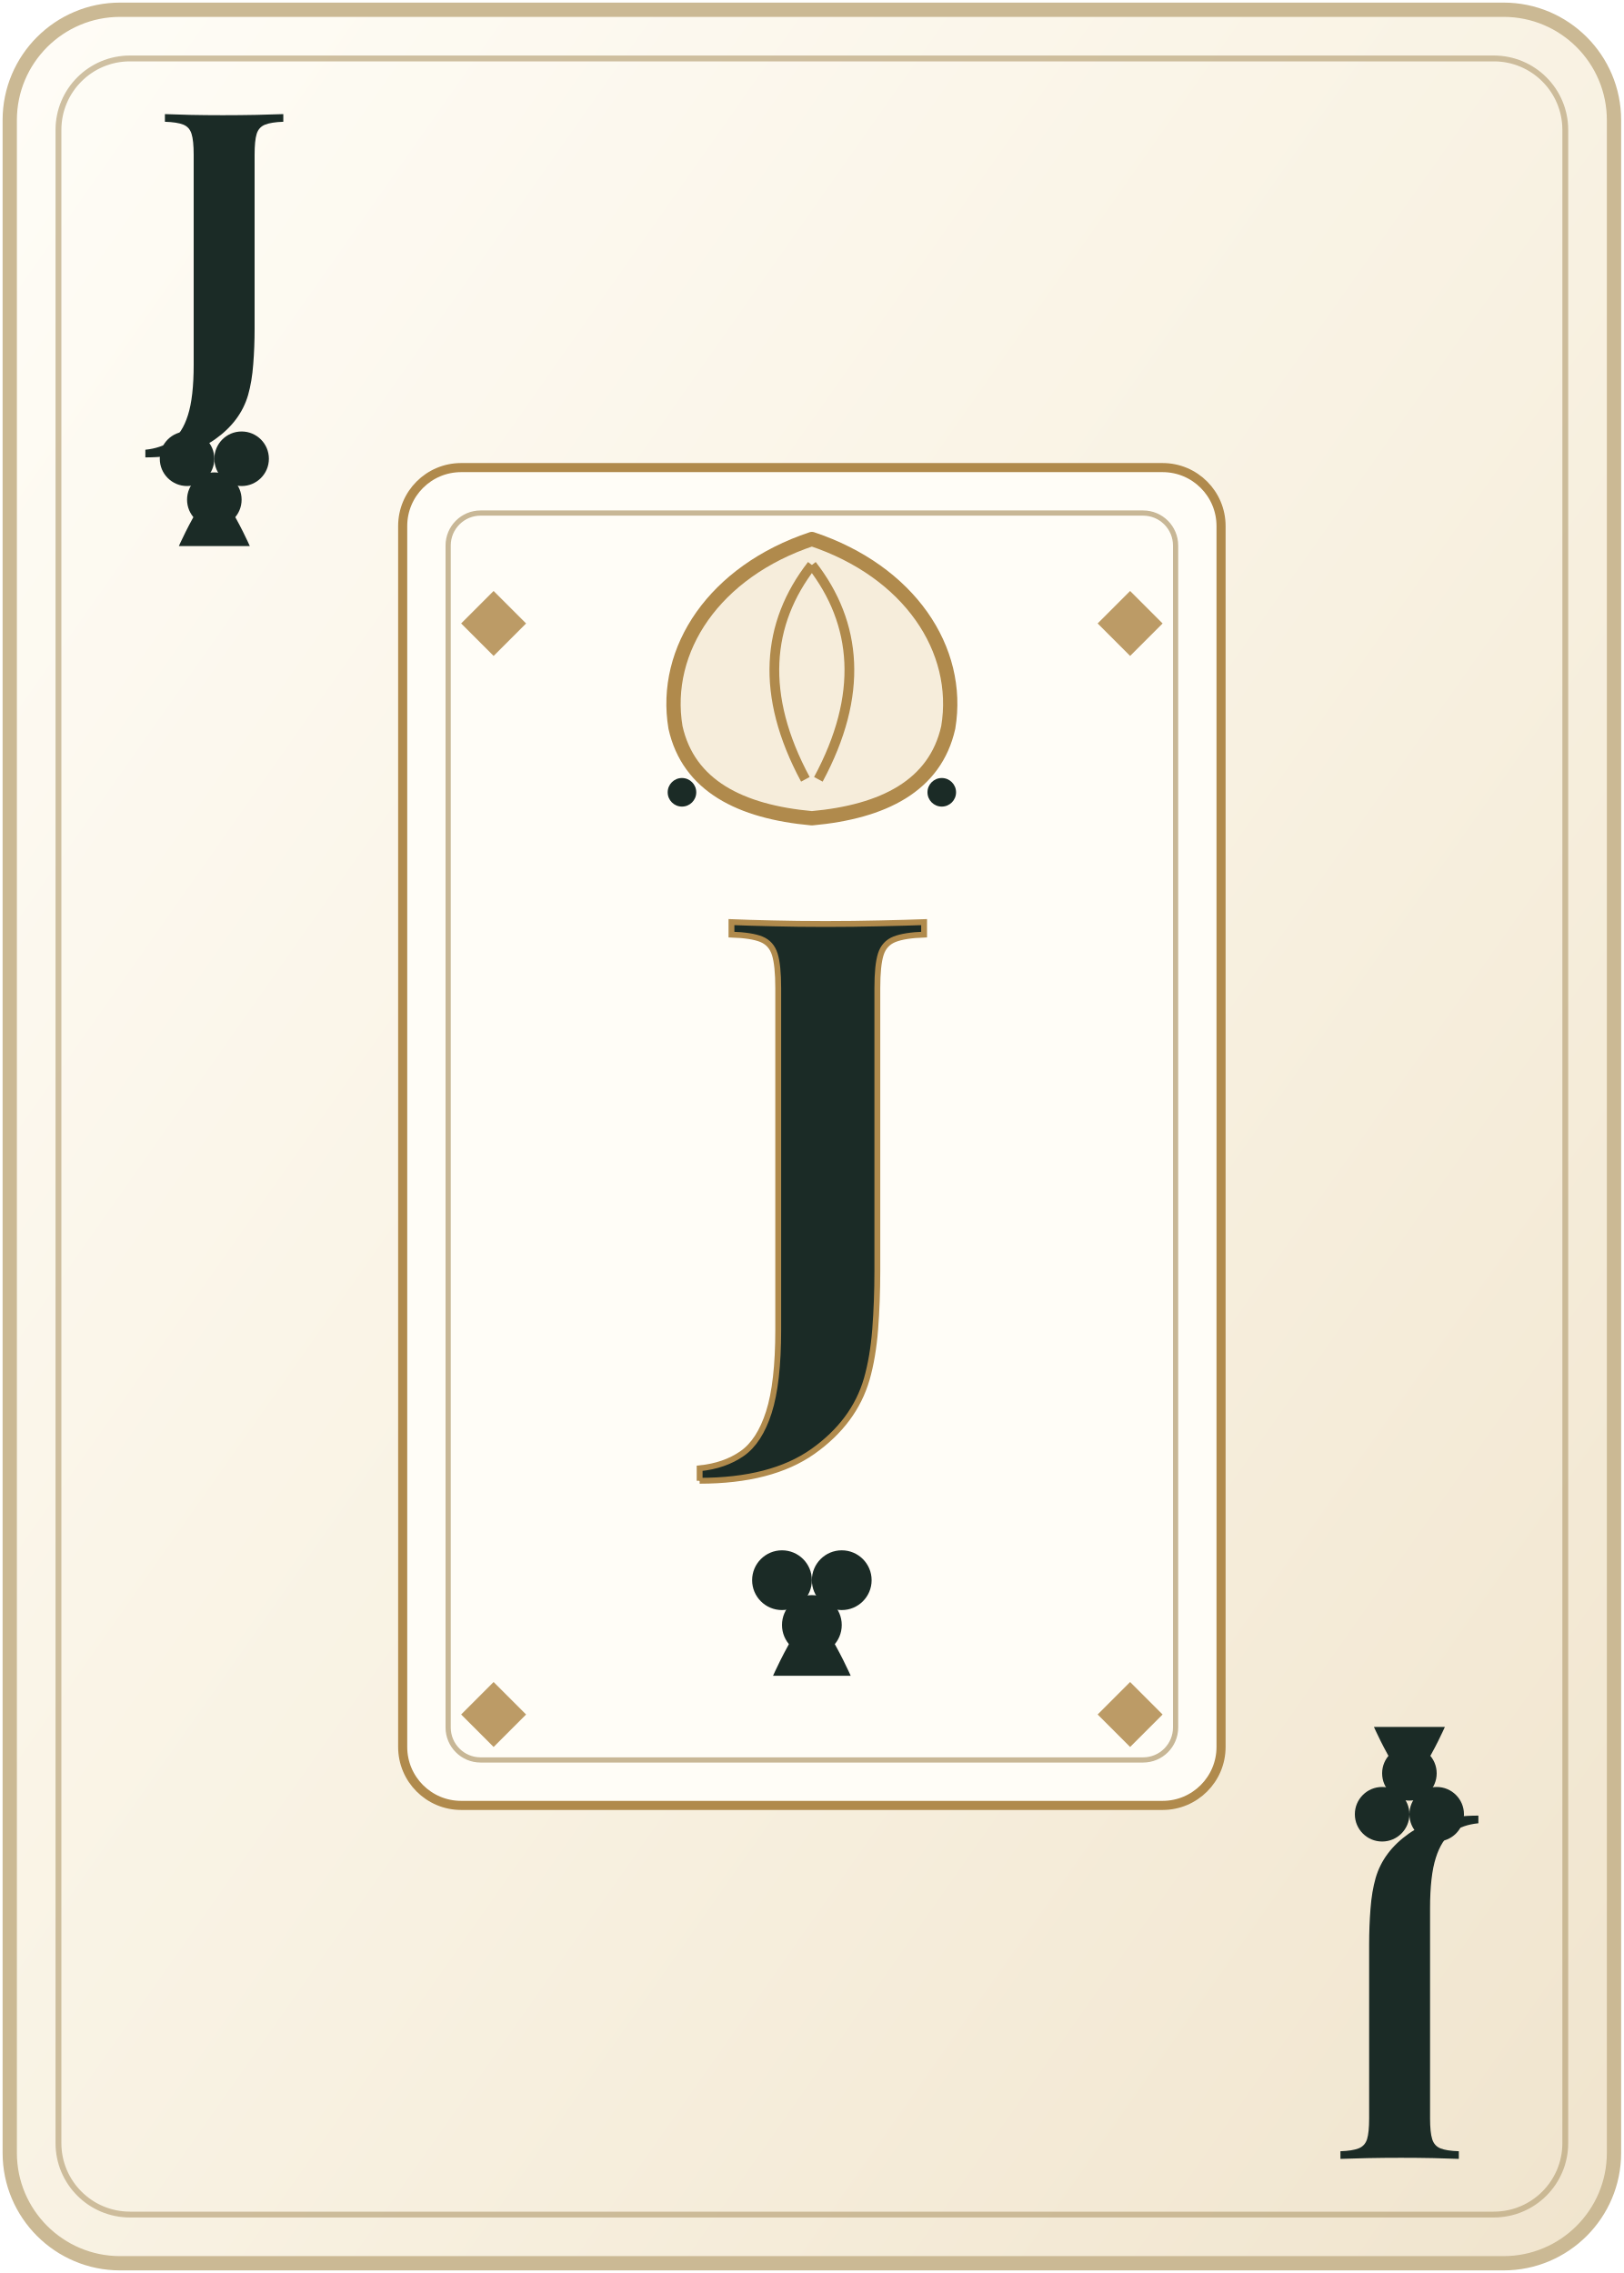
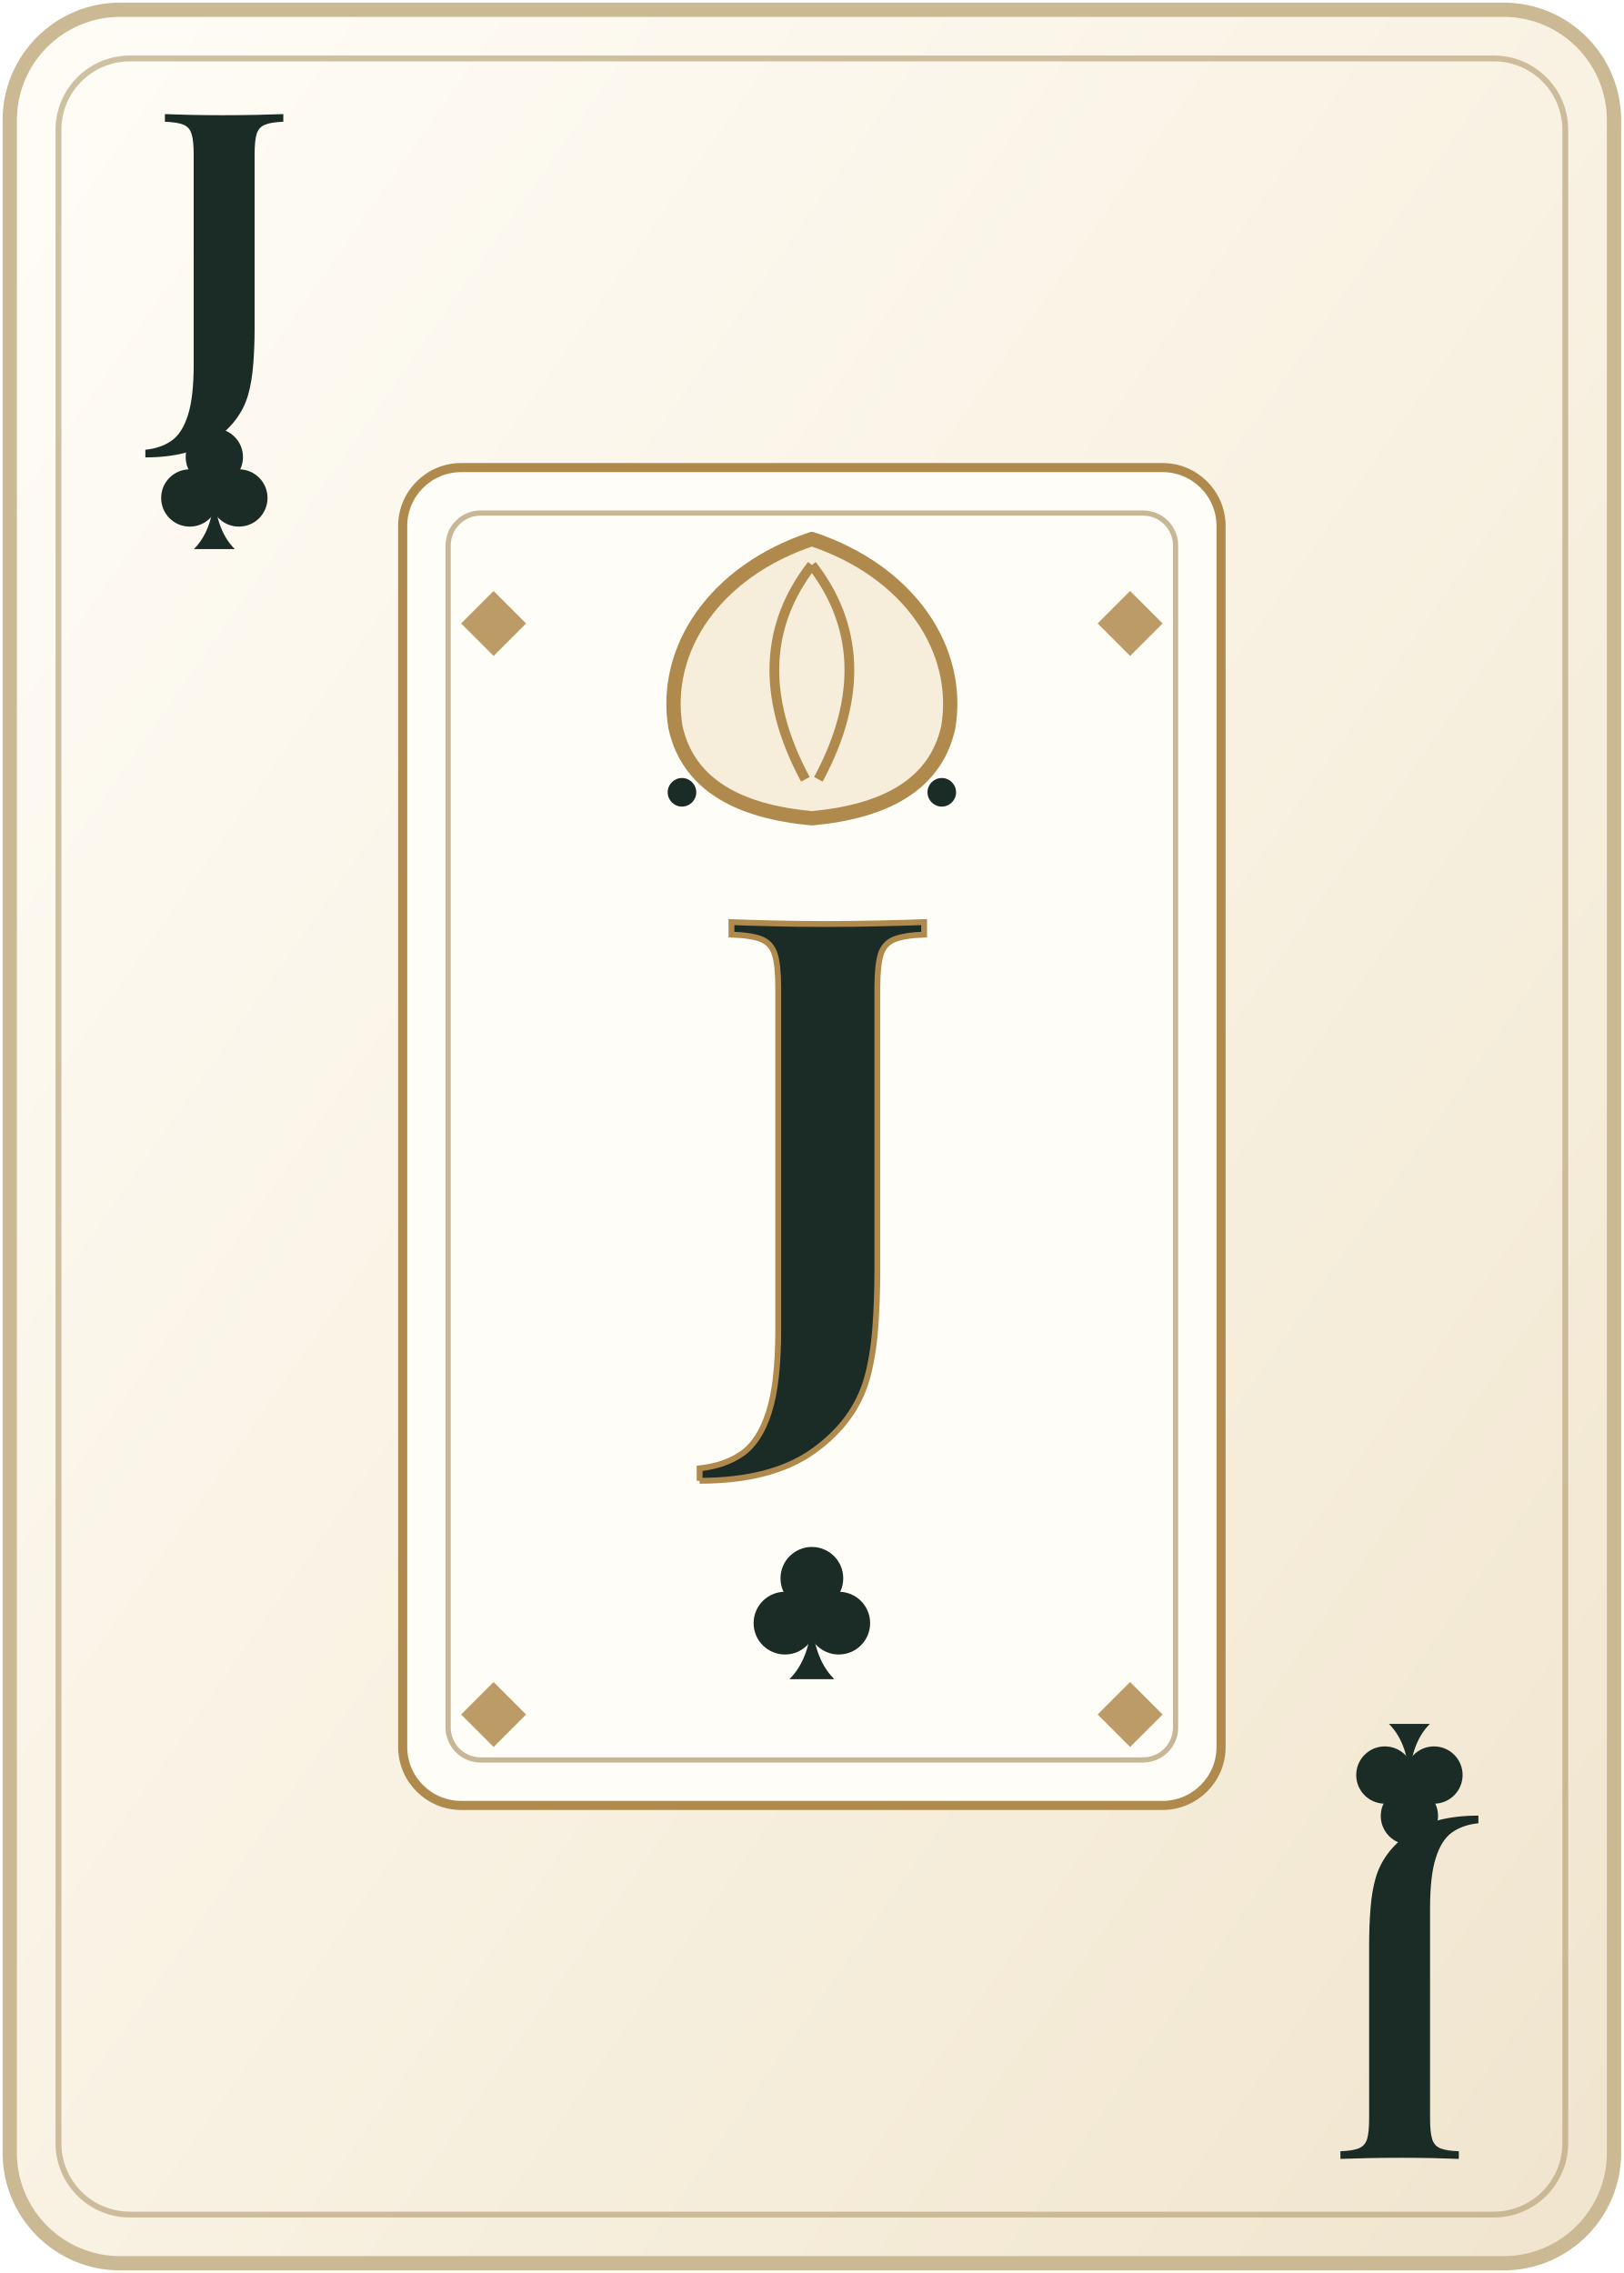
<svg xmlns="http://www.w3.org/2000/svg" width="250" height="350" viewBox="0 0 250 350">
  <defs>
    <linearGradient id="paper" x1="0" y1="0" x2="1" y2="1">
      <stop offset="0" stop-color="#fffdf7" />
      <stop offset="0.55" stop-color="#f8f1e1" />
      <stop offset="1" stop-color="#f0e4cd" />
    </linearGradient>
  </defs>
  <rect x="1.5" y="1.5" width="247" height="347" rx="17" fill="url(#paper)" stroke="#cbb994" stroke-width="2.2" />
  <rect x="9" y="9" width="232" height="332" rx="11" fill="none" stroke="#b5a075" stroke-width="0.9" opacity="0.65" />
  <g>
    <rect x="62" y="72" width="126" height="206" rx="9" fill="#fffdf7" stroke="#b08a4c" stroke-width="1.4" />
    <rect x="69" y="79" width="112" height="192" rx="5" fill="none" stroke="#b5a075" stroke-width="0.8" opacity="0.75" />
    <g transform="translate(125 104)" fill="none" stroke="#b08a4c" stroke-width="2.2" stroke-linejoin="round">
      <path d="M0 -21 C15 -16 23 -4 21 8 C19 17 11 21 0 22 C-11 21 -19 17 -21 8 C-23 -4 -15 -16 0 -21 Z" fill="#d8bc82" fill-opacity="0.24" />
      <path d="M0 -17 C-7 -8 -8 3 -1 16" stroke-width="1.5" />
      <path d="M0 -17 C7 -8 8 3 1 16" stroke-width="1.5" />
      <circle cx="-20" cy="18" r="2.2" fill="#1b2b26" stroke="none" />
      <circle cx="20" cy="18" r="2.2" fill="#1b2b26" stroke="none" />
    </g>
    <g transform="translate(109.93 209.96)">
      <path d="M-2.21 18.05L-2.21 16.13Q1.63 15.74 4.32 13.87Q7.01 12 8.45 7.49Q9.89 2.98 9.89-5.18L9.89-57.79Q9.89-61.34 9.36-63.02Q8.83-64.70 7.30-65.33Q5.76-65.95 2.69-66.05L2.69-67.97Q5.09-67.87 8.98-67.78Q12.86-67.68 17.18-67.68Q21.50-67.68 25.58-67.78Q29.66-67.87 32.35-67.97L32.35-66.05Q29.38-65.95 27.79-65.33Q26.21-64.70 25.68-63.02Q25.15-61.34 25.15-57.79L25.15-14.21Q25.15-9.60 24.82-5.28Q24.48-0.96 23.52 2.40Q21.60 9.02 15.22 13.54Q8.83 18.05-2.21 18.05" fill="#1b2b26" stroke="#b08a4c" stroke-width="0.9" />
    </g>
    <g transform="translate(125 247) scale(0.46)">
-       <g fill="#1b2b26">
-         <circle cx="-10" cy="-8" r="10" />
-         <circle cx="10" cy="-8" r="10" />
-         <circle cx="0" cy="7" r="10" />
-         <path d="M-5 9 C-9 15 -13 24 -13 24 L13 24 C13 24 9 15 5 9 Z" />
+       <g fill="#1b2b26" transform="translate(-22.5 -19.875) scale(0.75)">
+         <circle cx="18" cy="35" r="14" />
+         <circle cx="30" cy="15" r="14" />
+         <circle cx="42" cy="35" r="14" />
+         <path d="M30,30 Q30,50 20,60 H40 Q30,50 30,30" />
      </g>
    </g>
    <g fill="#b08a4c" opacity="0.85">
      <path d="M76 91 l5 5 -5 5 -5 -5 Z" />
      <path d="M174 91 l5 5 -5 5 -5 -5 Z" />
      <path d="M76 259 l5 5 -5 5 -5 -5 Z" />
      <path d="M174 259 l5 5 -5 5 -5 -5 Z" />
    </g>
  </g>
  <g>
    <g transform="translate(23.74 59.34)">
      <path d="M-1.36 11.09L-1.36 9.91Q1 9.68 2.66 8.53Q4.31 7.38 5.19 4.60Q6.08 1.83 6.08-3.19L6.08-35.52Q6.08-37.70 5.75-38.73Q5.43-39.77 4.48-40.15Q3.54-40.53 1.65-40.59L1.65-41.77Q3.13-41.71 5.52-41.65Q7.91-41.60 10.56-41.60Q13.22-41.60 15.72-41.65Q18.23-41.71 19.88-41.77L19.88-40.59Q18.05-40.53 17.08-40.15Q16.11-39.77 15.78-38.73Q15.46-37.70 15.46-35.52L15.46-8.73Q15.46-5.90 15.25-3.25Q15.05-0.59 14.46 1.48Q13.28 5.55 9.35 8.32Q5.43 11.09-1.36 11.09" fill="#1b2b26" />
    </g>
    <g transform="translate(33 74) scale(0.42)">
-       <g fill="#1b2b26">
-         <circle cx="-10" cy="-8" r="10" />
-         <circle cx="10" cy="-8" r="10" />
-         <circle cx="0" cy="7" r="10" />
-         <path d="M-5 9 C-9 15 -13 24 -13 24 L13 24 C13 24 9 15 5 9 Z" />
+       <g fill="#1b2b26" transform="translate(-22.5 -19.875) scale(0.75)">
+         <circle cx="18" cy="35" r="14" />
+         <circle cx="30" cy="15" r="14" />
+         <circle cx="42" cy="35" r="14" />
+         <path d="M30,30 Q30,50 20,60 H40 Q30,50 30,30" />
      </g>
    </g>
  </g>
  <g transform="rotate(180 125 175)">
    <g>
      <g transform="translate(23.74 59.34)">
        <path d="M-1.36 11.09L-1.36 9.91Q1 9.68 2.66 8.53Q4.31 7.38 5.19 4.60Q6.08 1.83 6.08-3.19L6.08-35.52Q6.08-37.70 5.75-38.73Q5.43-39.77 4.48-40.15Q3.54-40.53 1.65-40.59L1.65-41.77Q3.13-41.71 5.52-41.65Q7.91-41.60 10.56-41.60Q13.22-41.60 15.72-41.65Q18.23-41.71 19.88-41.77L19.88-40.59Q18.05-40.53 17.08-40.15Q16.11-39.77 15.78-38.73Q15.46-37.70 15.46-35.52L15.46-8.73Q15.46-5.90 15.25-3.25Q15.05-0.59 14.46 1.48Q13.28 5.55 9.35 8.32Q5.43 11.09-1.36 11.09" fill="#1b2b26" />
      </g>
      <g transform="translate(33 74) scale(0.42)">
-         <g fill="#1b2b26">
-           <circle cx="-10" cy="-8" r="10" />
-           <circle cx="10" cy="-8" r="10" />
-           <circle cx="0" cy="7" r="10" />
-           <path d="M-5 9 C-9 15 -13 24 -13 24 L13 24 C13 24 9 15 5 9 Z" />
+         <g fill="#1b2b26" transform="translate(-22.5 -19.875) scale(0.75)">
+           <circle cx="18" cy="35" r="14" />
+           <circle cx="30" cy="15" r="14" />
+           <circle cx="42" cy="35" r="14" />
+           <path d="M30,30 Q30,50 20,60 H40 Q30,50 30,30" />
        </g>
      </g>
    </g>
  </g>
</svg>
